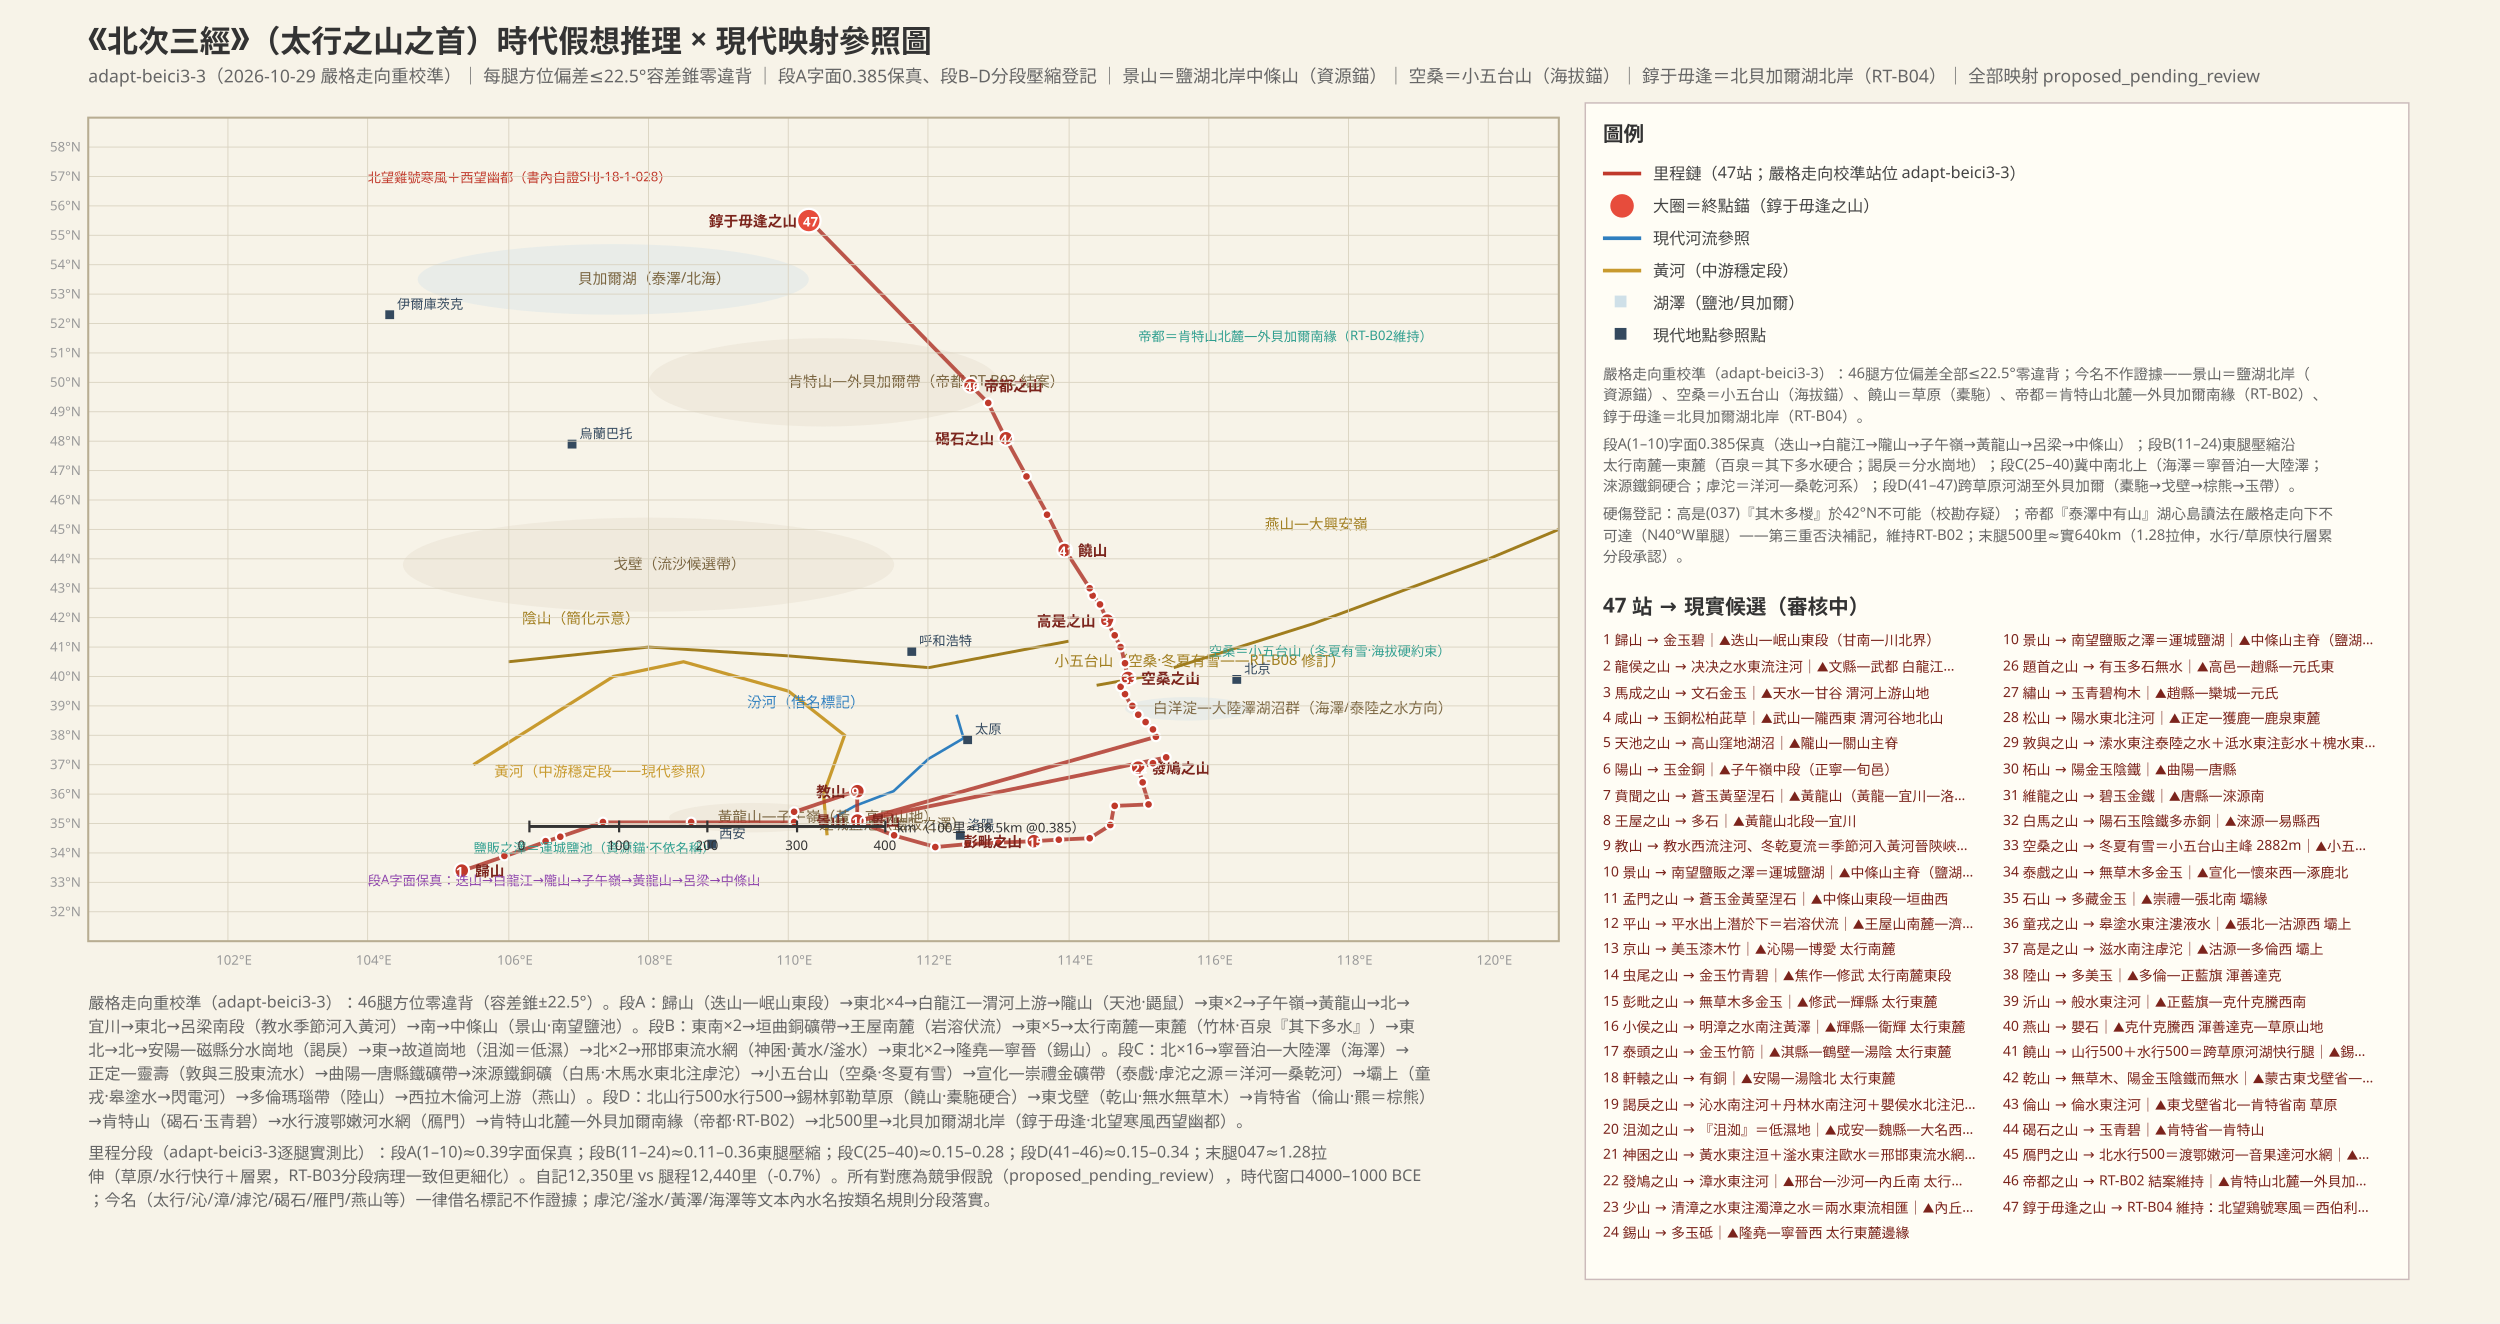
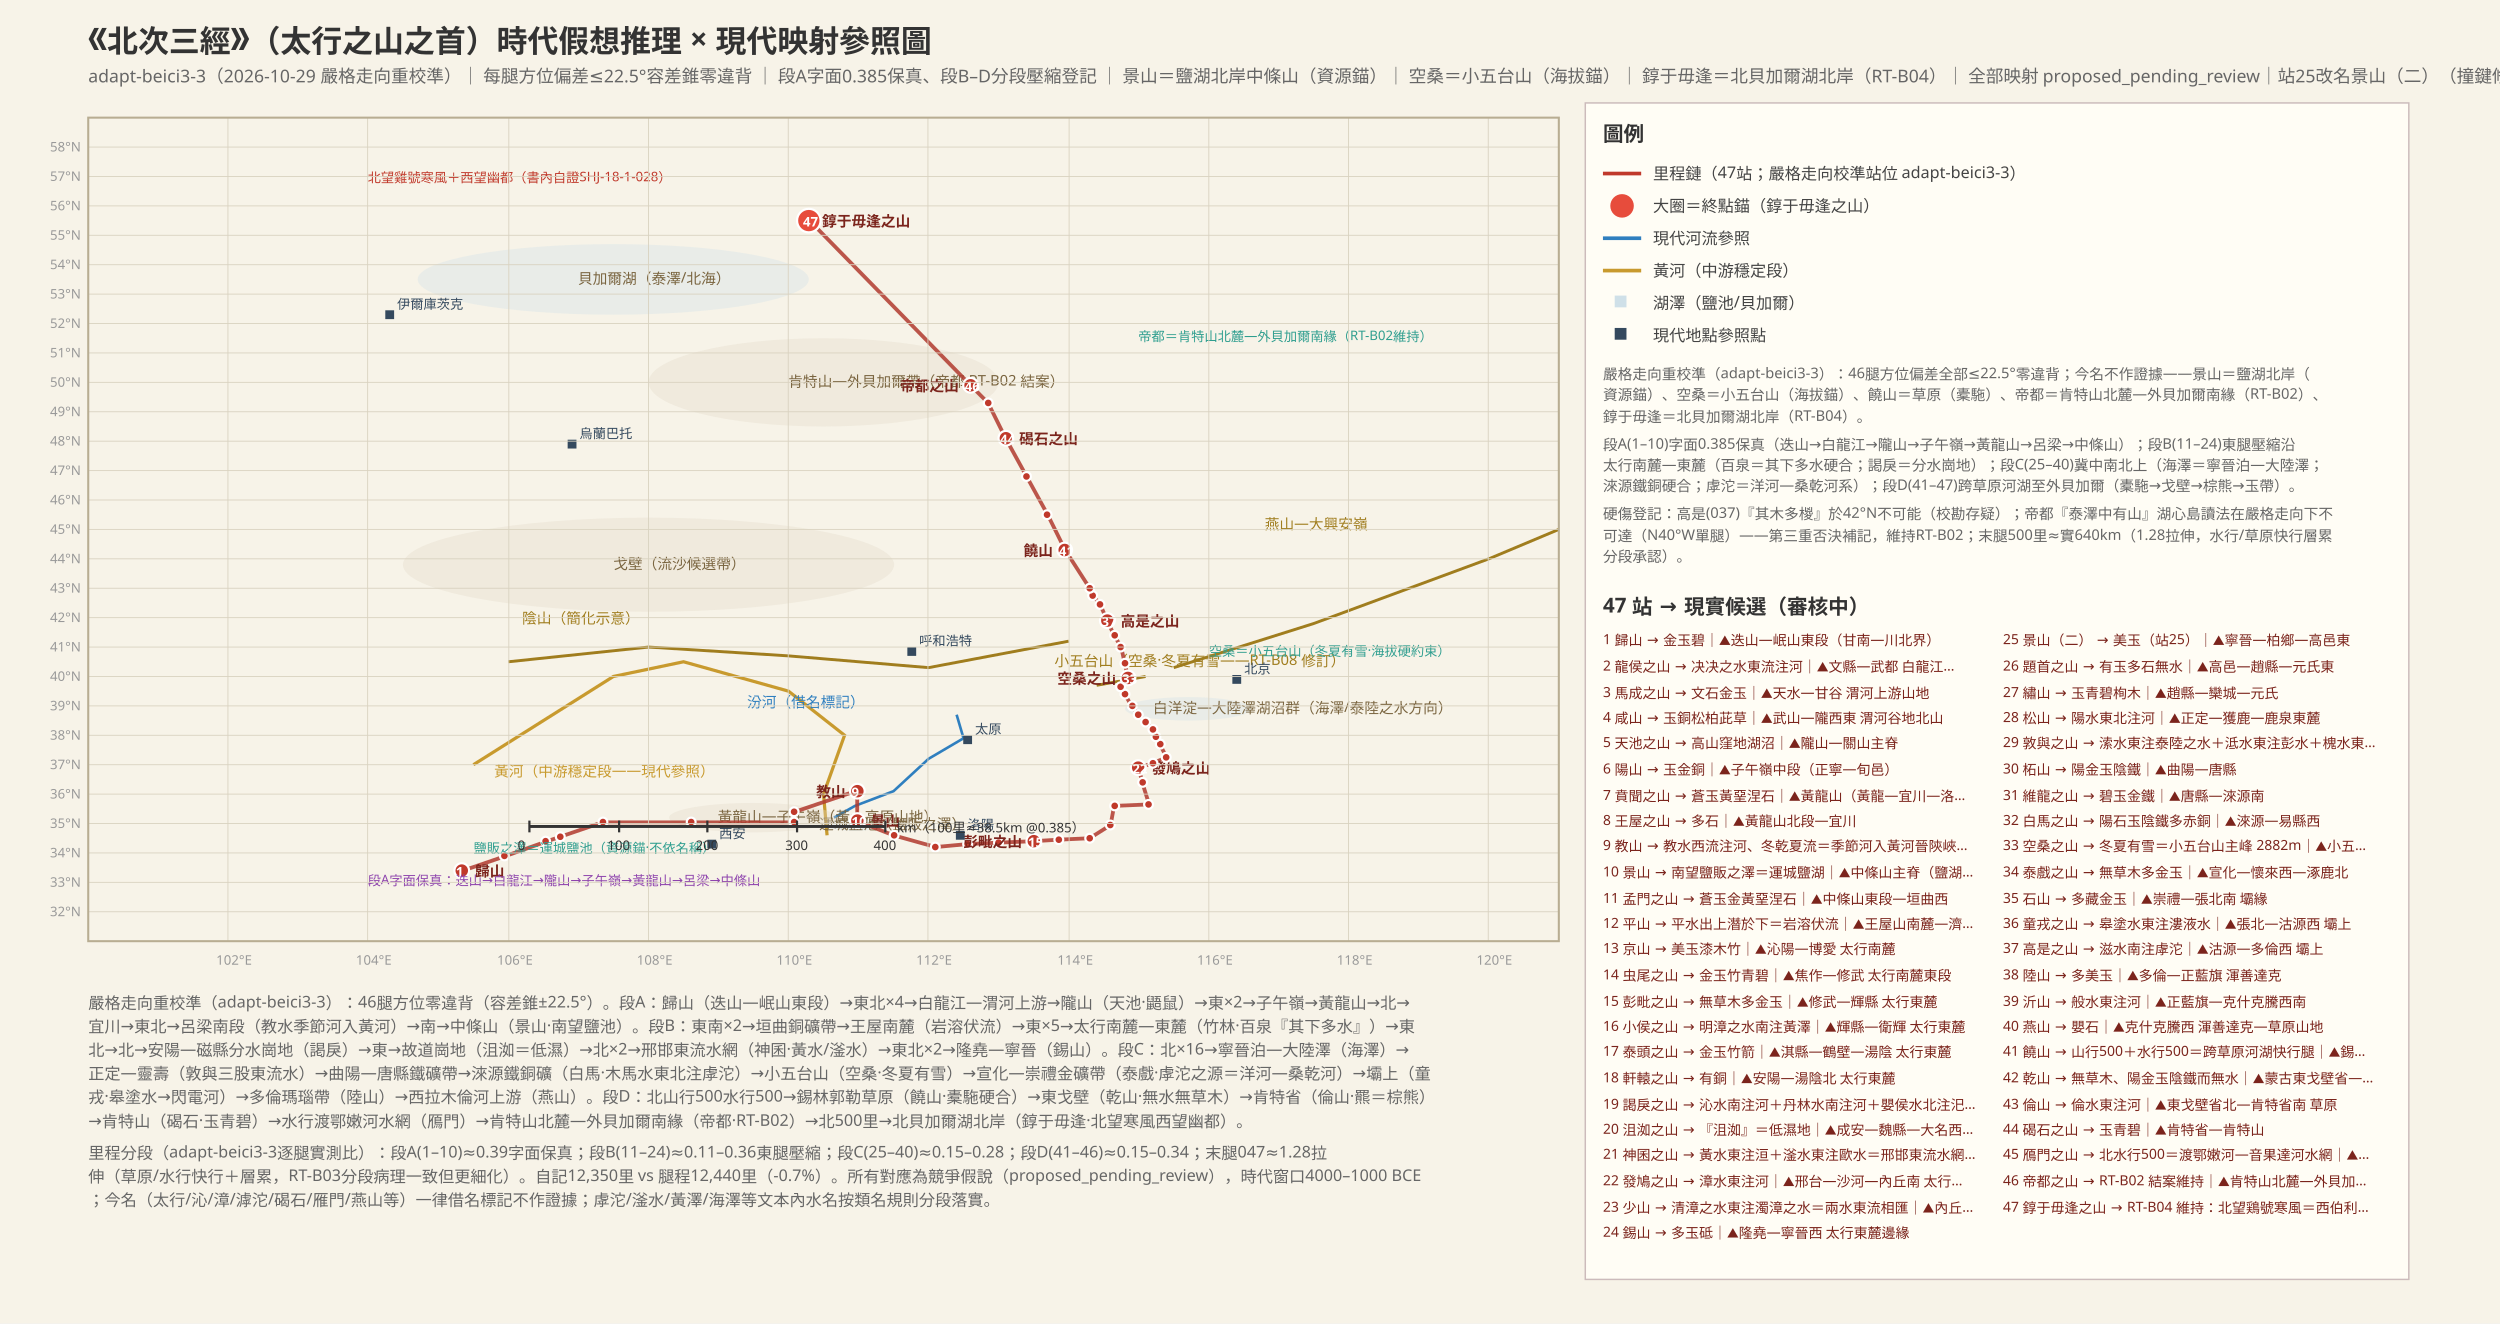
<svg xmlns="http://www.w3.org/2000/svg" width="1700" height="900" font-family="PingFang SC, Hiragino Sans GB, Microsoft YaHei, sans-serif">
  <rect width="1700" height="900" fill="#f7f3e8" />
  <defs>
    <marker id="arr" markerWidth="8" markerHeight="8" refX="7" refY="3" orient="auto">
      <path d="M0,0 L7,3 L0,6 Z" fill="#555" />
    </marker>
    <pattern id="sand" width="8" height="8" patternUnits="userSpaceOnUse">
      <rect width="8" height="8" fill="#efe3c0" />
      <circle cx="2" cy="2" r="0.8" fill="#d6b96a" />
      <circle cx="6" cy="6" r="0.8" fill="#d6b96a" />
    </pattern>
    <clipPath id="mapclip">
      <rect x="60" y="80" width="1000" height="560" />
    </clipPath>
  </defs>
  <text x="60" y="34" font-size="21" font-weight="bold" fill="#333">《北次三經》（太行之山之首）時代假想推理 × 現代映射參照圖</text>
-   <text x="60" y="56" font-size="12" fill="#666">adapt-beici3-3（2026-10-29 嚴格走向重校準）｜ 每腿方位偏差≤22.5°容差錐零違背 ｜ 段A字面0.385保真、段B–D分段壓縮登記 ｜ 景山＝鹽湖北岸中條山（資源錨）｜ 空桑＝小五台山（海拔錨）｜ 錞于毋逢＝北貝加爾湖北岸（RT-B04）｜ 全部映射 proposed_pending_review</text>
+   <text x="60" y="56" font-size="12" fill="#666">adapt-beici3-3（2026-10-29 嚴格走向重校準）｜ 每腿方位偏差≤22.5°容差錐零違背 ｜ 段A字面0.385保真、段B–D分段壓縮登記 ｜ 景山＝鹽湖北岸中條山（資源錨）｜ 空桑＝小五台山（海拔錨）｜ 錞于毋逢＝北貝加爾湖北岸（RT-B04）｜ 全部映射 proposed_pending_review｜站25改名景山（二）（撞鍵修復2026-10-29）</text>
  <g clip-path="url(#mapclip)">
    <polyline points="321.9,520.0 369.5,490.0 417.1,460.0 464.8,450.0 536.2,470.0 574.3,500.0 560.0,540.0 562.4,568.0" fill="none" stroke="#c89a2e" stroke-width="2.2" />
    <text x="336" y="528" font-size="10" fill="#c89a2e">黃河（中游穩定段——現代參照）</text>
    <polyline points="650.5,486.0 655.2,502.0 631.4,516.0 607.6,538.0 581.4,548.0 567.1,556.0" fill="none" stroke="#2f7fbf" stroke-width="1.8" />
    <text x="508" y="481" font-size="10" fill="#2f7fbf">汾河（借名標記）</text>
    <polyline points="345.7,450.0 441.0,440.0 536.2,446.0 631.4,454.0 726.7,436.0" fill="none" stroke="#a07d1e" stroke-width="2" />
    <text x="355" y="424" font-size="10" fill="#a07d1e">陰山（簡化示意）</text>
    <polyline points="745.7,466.0 779.0,460.0" fill="none" stroke="#a07d1e" stroke-width="2" />
    <text x="717" y="453" font-size="10" fill="#a07d1e">小五台山（空桑·冬夏有雪——RT-B08 修訂）</text>
    <polyline points="798.1,454.0 893.3,424.0 1012.4,380.0 1155.2,320.0 1298.1,270.0" fill="none" stroke="#a07d1e" stroke-width="2" />
    <text x="860" y="360" font-size="10" fill="#a07d1e">燕山—大興安嶺</text>
    <ellipse cx="417" cy="190" rx="133" ry="24" fill="#cfe0e8" opacity="0.35" />
    <text x="393" y="193" font-size="10" fill="#7a6540">貝加爾湖（泰澤/北海）</text>
    <ellipse cx="560" cy="260" rx="119" ry="30" fill="#e2d9c8" opacity="0.35" />
    <text x="536" y="263" font-size="10" fill="#7a6540">肯特山—外貝加爾帶（帝都·RT-B02 結案）</text>
    <ellipse cx="441" cy="384" rx="167" ry="32" fill="#e2d9c8" opacity="0.35" />
    <text x="417" y="387" font-size="10" fill="#7a6540">戈壁（流沙候選帶）</text>
    <ellipse cx="581" cy="561" rx="19" ry="4" fill="#cfe0e8" opacity="0.35" />
    <text x="557" y="564" font-size="10" fill="#7a6540">運城鹽池（鹽販之澤）</text>
    <ellipse cx="808" cy="482" rx="43" ry="8" fill="#cfe0e8" opacity="0.35" />
    <text x="784" y="485" font-size="10" fill="#7a6540">白洋淀—大陸澤湖沼群（海澤/泰陸之水方向）</text>
    <ellipse cx="512" cy="556" rx="57" ry="10" fill="#e2d9c8" opacity="0.35" />
    <text x="488" y="559" font-size="10" fill="#7a6540">黃龍山—子午嶺（黃土高原山地）</text>
-     <polyline points="314.3,592.2 342.9,582.4 371.0,572.4 381.0,569.0 409.5,559.2 470.0,559.2 540.0,559.2 540.0,552.2 582.9,537.6 582.9,558.4 607.6,568.0 636.2,576.0 657.6,574.0 679.0,573.0 702.9,572.0 719.5,571.0 741.0,570.0 755.2,561.0 757.6,548.0 781.4,547.0 776.7,532.0 774.3,522.0 783.8,519.0 793.3,515.0 582.9,558.4 786.2,501.0 783.8,496.0 779.0,491.0 774.3,486.0 769.5,480.0 764.8,472.0 762.4,467.0 767.1,461.0 764.8,451.0 762.4,440.0 757.6,432.0 752.9,422.0 748.1,411.0 743.3,405.0 741.0,400.0 724.3,374.0 712.4,350.0 698.1,324.0 683.8,298.0 671.9,274.0 660.0,262.0 550.5,150.0" fill="none" stroke="#b03a2e" stroke-width="2.6" opacity="0.85" />
+     <polyline points="314.3,592.2 342.9,582.4 371.0,572.4 381.0,569.0 409.5,559.2 470.0,559.2 540.0,559.2 540.0,552.2 582.9,537.6 582.9,558.4 607.6,568.0 636.2,576.0 657.6,574.0 679.0,573.0 702.9,572.0 719.5,571.0 741.0,570.0 755.2,561.0 757.6,548.0 781.4,547.0 776.7,532.0 774.3,522.0 783.8,519.0 793.3,515.0 788.6,506.0 786.2,501.0 783.8,496.0 779.0,491.0 774.3,486.0 769.5,480.0 764.8,472.0 762.4,467.0 767.1,461.0 764.8,451.0 762.4,440.0 757.6,432.0 752.9,422.0 748.1,411.0 743.3,405.0 741.0,400.0 724.3,374.0 712.4,350.0 698.1,324.0 683.8,298.0 671.9,274.0 660.0,262.0 550.5,150.0" fill="none" stroke="#b03a2e" stroke-width="2.6" opacity="0.85" />
    <circle cx="314" cy="592" r="5" fill="#c0392b" stroke="#fff" stroke-width="1.5" />
    <text x="310" y="596" font-size="9" fill="#fff" font-weight="bold">1</text>
    <text x="323" y="596" font-size="10" fill="#7b241c" font-weight="bold">歸山</text>
    <circle cx="343" cy="582" r="3" fill="#c0392b" stroke="#fff" stroke-width="1.5" />
    <circle cx="371" cy="572" r="3" fill="#c0392b" stroke="#fff" stroke-width="1.5" />
    <circle cx="381" cy="569" r="3" fill="#c0392b" stroke="#fff" stroke-width="1.5" />
    <circle cx="410" cy="559" r="3" fill="#c0392b" stroke="#fff" stroke-width="1.5" />
    <circle cx="470" cy="559" r="3" fill="#c0392b" stroke="#fff" stroke-width="1.5" />
    <circle cx="540" cy="559" r="3" fill="#c0392b" stroke="#fff" stroke-width="1.5" />
    <circle cx="540" cy="552" r="3" fill="#c0392b" stroke="#fff" stroke-width="1.5" />
    <circle cx="583" cy="538" r="5" fill="#c0392b" stroke="#fff" stroke-width="1.5" />
    <text x="579" y="542" font-size="9" fill="#fff" font-weight="bold">9</text>
    <text x="555" y="542" font-size="10" fill="#7b241c" font-weight="bold">教山</text>
    <circle cx="583" cy="558" r="5" fill="#c0392b" stroke="#fff" stroke-width="1.5" />
    <text x="579" y="562" font-size="9" fill="#fff" font-weight="bold">10</text>
    <text x="592" y="562" font-size="10" fill="#7b241c" font-weight="bold">景山</text>
    <circle cx="608" cy="568" r="3" fill="#c0392b" stroke="#fff" stroke-width="1.5" />
    <circle cx="636" cy="576" r="3" fill="#c0392b" stroke="#fff" stroke-width="1.5" />
    <circle cx="658" cy="574" r="3" fill="#c0392b" stroke="#fff" stroke-width="1.5" />
    <circle cx="679" cy="573" r="3" fill="#c0392b" stroke="#fff" stroke-width="1.5" />
    <circle cx="703" cy="572" r="5" fill="#c0392b" stroke="#fff" stroke-width="1.5" />
    <text x="699" y="576" font-size="9" fill="#fff" font-weight="bold">15</text>
    <text x="655" y="576" font-size="10" fill="#7b241c" font-weight="bold">彭毗之山</text>
    <circle cx="720" cy="571" r="3" fill="#c0392b" stroke="#fff" stroke-width="1.5" />
    <circle cx="741" cy="570" r="3" fill="#c0392b" stroke="#fff" stroke-width="1.5" />
    <circle cx="755" cy="561" r="3" fill="#c0392b" stroke="#fff" stroke-width="1.5" />
    <circle cx="758" cy="548" r="3" fill="#c0392b" stroke="#fff" stroke-width="1.5" />
    <circle cx="781" cy="547" r="3" fill="#c0392b" stroke="#fff" stroke-width="1.5" />
    <circle cx="777" cy="532" r="3" fill="#c0392b" stroke="#fff" stroke-width="1.5" />
    <circle cx="774" cy="522" r="5" fill="#c0392b" stroke="#fff" stroke-width="1.5" />
    <text x="770" y="526" font-size="9" fill="#fff" font-weight="bold">22</text>
    <text x="783" y="526" font-size="10" fill="#7b241c" font-weight="bold">發鳩之山</text>
    <circle cx="784" cy="519" r="3" fill="#c0392b" stroke="#fff" stroke-width="1.5" />
    <circle cx="793" cy="515" r="3" fill="#c0392b" stroke="#fff" stroke-width="1.5" />
-     <circle cx="583" cy="558" r="5" fill="#c0392b" stroke="#fff" stroke-width="1.5" />
-     <text x="579" y="562" font-size="9" fill="#fff" font-weight="bold">10</text>
-     <text x="555" y="562" font-size="10" fill="#7b241c" font-weight="bold">景山</text>
+     <circle cx="789" cy="506" r="3" fill="#c0392b" stroke="#fff" stroke-width="1.5" />
    <circle cx="786" cy="501" r="3" fill="#c0392b" stroke="#fff" stroke-width="1.5" />
    <circle cx="784" cy="496" r="3" fill="#c0392b" stroke="#fff" stroke-width="1.5" />
    <circle cx="779" cy="491" r="3" fill="#c0392b" stroke="#fff" stroke-width="1.5" />
    <circle cx="774" cy="486" r="3" fill="#c0392b" stroke="#fff" stroke-width="1.5" />
    <circle cx="770" cy="480" r="3" fill="#c0392b" stroke="#fff" stroke-width="1.5" />
    <circle cx="765" cy="472" r="3" fill="#c0392b" stroke="#fff" stroke-width="1.5" />
    <circle cx="762" cy="467" r="3" fill="#c0392b" stroke="#fff" stroke-width="1.5" />
    <circle cx="767" cy="461" r="5" fill="#c0392b" stroke="#fff" stroke-width="1.5" />
    <text x="763" y="465" font-size="9" fill="#fff" font-weight="bold">33</text>
-     <text x="776" y="465" font-size="10" fill="#7b241c" font-weight="bold">空桑之山</text>
+     <text x="719" y="465" font-size="10" fill="#7b241c" font-weight="bold">空桑之山</text>
    <circle cx="765" cy="451" r="3" fill="#c0392b" stroke="#fff" stroke-width="1.5" />
    <circle cx="762" cy="440" r="3" fill="#c0392b" stroke="#fff" stroke-width="1.5" />
    <circle cx="758" cy="432" r="3" fill="#c0392b" stroke="#fff" stroke-width="1.5" />
    <circle cx="753" cy="422" r="5" fill="#c0392b" stroke="#fff" stroke-width="1.5" />
    <text x="749" y="426" font-size="9" fill="#fff" font-weight="bold">37</text>
-     <text x="705" y="426" font-size="10" fill="#7b241c" font-weight="bold">高是之山</text>
+     <text x="762" y="426" font-size="10" fill="#7b241c" font-weight="bold">高是之山</text>
    <circle cx="748" cy="411" r="3" fill="#c0392b" stroke="#fff" stroke-width="1.5" />
    <circle cx="743" cy="405" r="3" fill="#c0392b" stroke="#fff" stroke-width="1.5" />
    <circle cx="741" cy="400" r="3" fill="#c0392b" stroke="#fff" stroke-width="1.5" />
    <circle cx="724" cy="374" r="5" fill="#c0392b" stroke="#fff" stroke-width="1.5" />
    <text x="720" y="378" font-size="9" fill="#fff" font-weight="bold">41</text>
-     <text x="733" y="378" font-size="10" fill="#7b241c" font-weight="bold">饒山</text>
+     <text x="696" y="378" font-size="10" fill="#7b241c" font-weight="bold">饒山</text>
    <circle cx="712" cy="350" r="3" fill="#c0392b" stroke="#fff" stroke-width="1.5" />
    <circle cx="698" cy="324" r="3" fill="#c0392b" stroke="#fff" stroke-width="1.5" />
    <circle cx="684" cy="298" r="5" fill="#c0392b" stroke="#fff" stroke-width="1.5" />
    <text x="680" y="302" font-size="9" fill="#fff" font-weight="bold">44</text>
-     <text x="636" y="302" font-size="10" fill="#7b241c" font-weight="bold">碣石之山</text>
+     <text x="693" y="302" font-size="10" fill="#7b241c" font-weight="bold">碣石之山</text>
    <circle cx="672" cy="274" r="3" fill="#c0392b" stroke="#fff" stroke-width="1.5" />
    <circle cx="660" cy="262" r="5" fill="#c0392b" stroke="#fff" stroke-width="1.5" />
    <text x="656" y="266" font-size="9" fill="#fff" font-weight="bold">46</text>
-     <text x="669" y="266" font-size="10" fill="#7b241c" font-weight="bold">帝都之山</text>
+     <text x="612" y="266" font-size="10" fill="#7b241c" font-weight="bold">帝都之山</text>
    <circle cx="550" cy="150" r="8" fill="#e74c3c" stroke="#fff" stroke-width="1.5" />
    <text x="546" y="154" font-size="9" fill="#fff" font-weight="bold">47</text>
-     <text x="482" y="154" font-size="10" fill="#7b241c" font-weight="bold">錞于毋逢之山</text>
+     <text x="559" y="154" font-size="10" fill="#7b241c" font-weight="bold">錞于毋逢之山</text>
    <text x="250" y="602" font-size="9" fill="#8e44ad">段A字面保真：迭山→白龍江→隴山→子午嶺→黃龍山→呂梁→中條山</text>
    <text x="322" y="580" font-size="9" fill="#2f9e8f">鹽販之澤＝運城鹽池（資源錨·不依名稱）</text>
    <text x="822" y="446" font-size="9" fill="#2f9e8f">空桑＝小五台山（冬夏有雪·海拔硬約束）</text>
    <text x="774" y="232" font-size="9" fill="#2f9e8f">帝都＝肯特山北麓—外貝加爾南緣（RT-B02維持）</text>
    <text x="250" y="124" font-size="9" fill="#c0392b">北望雞號寒風＋西望幽都（書內自證SHJ-18-1-028）</text>
    <rect x="481" y="571" width="6" height="6" fill="#34495e" />
    <text x="489" y="570" font-size="9" fill="#34495e">西安</text>
    <rect x="650" y="565" width="6" height="6" fill="#34495e" />
    <text x="658" y="564" font-size="9" fill="#34495e">洛陽</text>
    <rect x="655" y="500" width="6" height="6" fill="#34495e" />
    <text x="663" y="499" font-size="9" fill="#34495e">太原</text>
    <rect x="838" y="459" width="6" height="6" fill="#34495e" />
    <text x="846" y="458" font-size="9" fill="#34495e">北京</text>
    <rect x="617" y="440" width="6" height="6" fill="#34495e" />
    <text x="625" y="439" font-size="9" fill="#34495e">呼和浩特</text>
    <rect x="386" y="299" width="6" height="6" fill="#34495e" />
    <text x="394" y="298" font-size="9" fill="#34495e">烏蘭巴托</text>
    <rect x="262" y="211" width="6" height="6" fill="#34495e" />
    <text x="270" y="210" font-size="9" fill="#34495e">伊爾庫茨克</text>
  </g>
  <line x1="155" y1="640" x2="155" y2="80" stroke="#d9d2c0" stroke-width="0.6" />
  <text x="147" y="656" font-size="9" fill="#999">102°E</text>
  <line x1="250" y1="640" x2="250" y2="80" stroke="#d9d2c0" stroke-width="0.6" />
  <text x="242" y="656" font-size="9" fill="#999">104°E</text>
  <line x1="346" y1="640" x2="346" y2="80" stroke="#d9d2c0" stroke-width="0.6" />
  <text x="338" y="656" font-size="9" fill="#999">106°E</text>
  <line x1="441" y1="640" x2="441" y2="80" stroke="#d9d2c0" stroke-width="0.6" />
  <text x="433" y="656" font-size="9" fill="#999">108°E</text>
  <line x1="536" y1="640" x2="536" y2="80" stroke="#d9d2c0" stroke-width="0.6" />
  <text x="528" y="656" font-size="9" fill="#999">110°E</text>
  <line x1="631" y1="640" x2="631" y2="80" stroke="#d9d2c0" stroke-width="0.6" />
  <text x="623" y="656" font-size="9" fill="#999">112°E</text>
  <line x1="727" y1="640" x2="727" y2="80" stroke="#d9d2c0" stroke-width="0.6" />
  <text x="719" y="656" font-size="9" fill="#999">114°E</text>
  <line x1="822" y1="640" x2="822" y2="80" stroke="#d9d2c0" stroke-width="0.6" />
  <text x="814" y="656" font-size="9" fill="#999">116°E</text>
  <line x1="917" y1="640" x2="917" y2="80" stroke="#d9d2c0" stroke-width="0.6" />
  <text x="909" y="656" font-size="9" fill="#999">118°E</text>
  <line x1="1012" y1="640" x2="1012" y2="80" stroke="#d9d2c0" stroke-width="0.6" />
  <text x="1004" y="656" font-size="9" fill="#999">120°E</text>
  <line x1="60" y1="620" x2="1060" y2="620" stroke="#d9d2c0" stroke-width="0.6" />
  <text x="34" y="623" font-size="9" fill="#999">32°N</text>
  <line x1="60" y1="600" x2="1060" y2="600" stroke="#d9d2c0" stroke-width="0.6" />
  <text x="34" y="603" font-size="9" fill="#999">33°N</text>
  <line x1="60" y1="580" x2="1060" y2="580" stroke="#d9d2c0" stroke-width="0.6" />
  <text x="34" y="583" font-size="9" fill="#999">34°N</text>
  <line x1="60" y1="560" x2="1060" y2="560" stroke="#d9d2c0" stroke-width="0.6" />
  <text x="34" y="563" font-size="9" fill="#999">35°N</text>
  <line x1="60" y1="540" x2="1060" y2="540" stroke="#d9d2c0" stroke-width="0.6" />
  <text x="34" y="543" font-size="9" fill="#999">36°N</text>
  <line x1="60" y1="520" x2="1060" y2="520" stroke="#d9d2c0" stroke-width="0.6" />
  <text x="34" y="523" font-size="9" fill="#999">37°N</text>
  <line x1="60" y1="500" x2="1060" y2="500" stroke="#d9d2c0" stroke-width="0.6" />
  <text x="34" y="503" font-size="9" fill="#999">38°N</text>
  <line x1="60" y1="480" x2="1060" y2="480" stroke="#d9d2c0" stroke-width="0.6" />
  <text x="34" y="483" font-size="9" fill="#999">39°N</text>
  <line x1="60" y1="460" x2="1060" y2="460" stroke="#d9d2c0" stroke-width="0.6" />
  <text x="34" y="463" font-size="9" fill="#999">40°N</text>
  <line x1="60" y1="440" x2="1060" y2="440" stroke="#d9d2c0" stroke-width="0.6" />
  <text x="34" y="443" font-size="9" fill="#999">41°N</text>
  <line x1="60" y1="420" x2="1060" y2="420" stroke="#d9d2c0" stroke-width="0.6" />
  <text x="34" y="423" font-size="9" fill="#999">42°N</text>
  <line x1="60" y1="400" x2="1060" y2="400" stroke="#d9d2c0" stroke-width="0.6" />
  <text x="34" y="403" font-size="9" fill="#999">43°N</text>
  <line x1="60" y1="380" x2="1060" y2="380" stroke="#d9d2c0" stroke-width="0.6" />
  <text x="34" y="383" font-size="9" fill="#999">44°N</text>
  <line x1="60" y1="360" x2="1060" y2="360" stroke="#d9d2c0" stroke-width="0.6" />
  <text x="34" y="363" font-size="9" fill="#999">45°N</text>
  <line x1="60" y1="340" x2="1060" y2="340" stroke="#d9d2c0" stroke-width="0.6" />
  <text x="34" y="343" font-size="9" fill="#999">46°N</text>
  <line x1="60" y1="320" x2="1060" y2="320" stroke="#d9d2c0" stroke-width="0.6" />
  <text x="34" y="323" font-size="9" fill="#999">47°N</text>
  <line x1="60" y1="300" x2="1060" y2="300" stroke="#d9d2c0" stroke-width="0.6" />
  <text x="34" y="303" font-size="9" fill="#999">48°N</text>
  <line x1="60" y1="280" x2="1060" y2="280" stroke="#d9d2c0" stroke-width="0.6" />
  <text x="34" y="283" font-size="9" fill="#999">49°N</text>
  <line x1="60" y1="260" x2="1060" y2="260" stroke="#d9d2c0" stroke-width="0.6" />
  <text x="34" y="263" font-size="9" fill="#999">50°N</text>
  <line x1="60" y1="240" x2="1060" y2="240" stroke="#d9d2c0" stroke-width="0.6" />
  <text x="34" y="243" font-size="9" fill="#999">51°N</text>
  <line x1="60" y1="220" x2="1060" y2="220" stroke="#d9d2c0" stroke-width="0.6" />
  <text x="34" y="223" font-size="9" fill="#999">52°N</text>
  <line x1="60" y1="200" x2="1060" y2="200" stroke="#d9d2c0" stroke-width="0.6" />
  <text x="34" y="203" font-size="9" fill="#999">53°N</text>
  <line x1="60" y1="180" x2="1060" y2="180" stroke="#d9d2c0" stroke-width="0.6" />
  <text x="34" y="183" font-size="9" fill="#999">54°N</text>
  <line x1="60" y1="160" x2="1060" y2="160" stroke="#d9d2c0" stroke-width="0.6" />
  <text x="34" y="163" font-size="9" fill="#999">55°N</text>
  <line x1="60" y1="140" x2="1060" y2="140" stroke="#d9d2c0" stroke-width="0.6" />
  <text x="34" y="143" font-size="9" fill="#999">56°N</text>
  <line x1="60" y1="120" x2="1060" y2="120" stroke="#d9d2c0" stroke-width="0.6" />
  <text x="34" y="123" font-size="9" fill="#999">57°N</text>
  <line x1="60" y1="100" x2="1060" y2="100" stroke="#d9d2c0" stroke-width="0.6" />
  <text x="34" y="103" font-size="9" fill="#999">58°N</text>
  <rect x="60" y="80" width="1000" height="560" fill="none" stroke="#b8ad92" stroke-width="1.4" />
  <line x1="360" y1="562" x2="602" y2="562" stroke="#333" stroke-width="2" />
  <line x1="360" y1="558" x2="360" y2="566" stroke="#333" stroke-width="1.5" />
  <text x="352" y="578" font-size="9" fill="#333">0</text>
  <line x1="421" y1="558" x2="421" y2="566" stroke="#333" stroke-width="1.5" />
  <text x="413" y="578" font-size="9" fill="#333">100</text>
  <line x1="481" y1="558" x2="481" y2="566" stroke="#333" stroke-width="1.5" />
  <text x="473" y="578" font-size="9" fill="#333">200</text>
  <line x1="542" y1="558" x2="542" y2="566" stroke="#333" stroke-width="1.5" />
  <text x="534" y="578" font-size="9" fill="#333">300</text>
  <line x1="602" y1="558" x2="602" y2="566" stroke="#333" stroke-width="1.5" />
  <text x="594" y="578" font-size="9" fill="#333">400</text>
  <text x="610" y="566" font-size="9" fill="#333">km（100里≈38.5km @0.385）</text>
  <rect x="1078" y="70" width="560" height="800" fill="#fffdf5" stroke="#cbb" />
  <text x="1090" y="96" font-size="14" font-weight="bold" fill="#333">圖例</text>
  <line x1="1090" y1="118" x2="1116" y2="118" stroke="#c0392b" stroke-width="2.5" />
  <text x="1124" y="122" font-size="11" fill="#444">里程鏈（47站；嚴格走向校準站位 adapt-beici3-3）</text>
  <circle cx="1103" cy="140" r="8" fill="#e74c3c" />
  <text x="1124" y="144" font-size="11" fill="#444">大圈＝終點錨（錞于毋逢之山）</text>
  <line x1="1090" y1="162" x2="1116" y2="162" stroke="#2f7fbf" stroke-width="2.5" />
  <text x="1124" y="166" font-size="11" fill="#444">現代河流參照</text>
  <line x1="1090" y1="184" x2="1116" y2="184" stroke="#c89a2e" stroke-width="2.5" />
  <text x="1124" y="188" font-size="11" fill="#444">黃河（中游穩定段）</text>
  <rect x="1098" y="201" width="8" height="8" fill="#cfe0e8" />
  <text x="1124" y="210" font-size="11" fill="#444">湖澤（鹽池/貝加爾）</text>
  <rect x="1098" y="223" width="8" height="8" fill="#34495e" />
  <text x="1124" y="232" font-size="11" fill="#444">現代地點參照點</text>
  <text x="1090" y="258" font-size="10" fill="#666">嚴格走向重校準（adapt-beici3-3）：46腿方位偏差全部≤22.5°零違背；今名不作證據——景山＝鹽湖北岸（</text>
  <text x="1090" y="272" font-size="10" fill="#666">資源錨）、空桑＝小五台山（海拔錨）、饒山＝草原（橐駞）、帝都＝肯特山北麓—外貝加爾南緣（RT-B02）、</text>
  <text x="1090" y="287" font-size="10" fill="#666">錞于毋逢＝北貝加爾湖北岸（RT-B04）。</text>
  <text x="1090" y="306" font-size="10" fill="#666">段A(1–10)字面0.385保真（迭山→白龍江→隴山→子午嶺→黃龍山→呂梁→中條山）；段B(11–24)東腿壓縮沿</text>
  <text x="1090" y="320" font-size="10" fill="#666">太行南麓—東麓（百泉＝其下多水硬合；謁戾＝分水崗地）；段C(25–40)冀中南北上（海澤＝寧晉泊—大陸澤；</text>
  <text x="1090" y="334" font-size="10" fill="#666">淶源鐵銅硬合；虖沱＝洋河—桑乾河系）；段D(41–47)跨草原河湖至外貝加爾（橐駞→戈壁→棕熊→玉帶）。</text>
  <text x="1090" y="353" font-size="10" fill="#666">硬傷登記：高是(037)『其木多椶』於42°N不可能（校勘存疑）；帝都『泰澤中有山』湖心島讀法在嚴格走向下不</text>
  <text x="1090" y="368" font-size="10" fill="#666">可達（N40°W單腿）——第三重否決補記，維持RT-B02；末腿500里≈實640km（1.28拉伸，水行/草原快行層累</text>
  <text x="1090" y="382" font-size="10" fill="#666">分段承認）。</text>
  <text x="1090" y="416.5" font-size="14" font-weight="bold" fill="#333">47 站 → 現實候選（審核中）</text>
  <text x="1090" y="438" font-size="9.5" fill="#7b241c"> 1 歸山 → 金玉碧｜⛰迭山—岷山東段（甘南—川北界）</text>
  <text x="1090" y="456" font-size="9.5" fill="#7b241c"> 2 龍侯之山 → 决决之水東流注河｜⛰文縣—武都 白龍江…</text>
  <text x="1090" y="474" font-size="9.5" fill="#7b241c"> 3 馬成之山 → 文石金玉｜⛰天水—甘谷 渭河上游山地</text>
  <text x="1090" y="491" font-size="9.5" fill="#7b241c"> 4 咸山 → 玉銅松柏茈草｜⛰武山—隴西東 渭河谷地北山</text>
  <text x="1090" y="508" font-size="9.5" fill="#7b241c"> 5 天池之山 → 高山窪地湖沼｜⛰隴山—關山主脊</text>
  <text x="1090" y="526" font-size="9.5" fill="#7b241c"> 6 陽山 → 玉金銅｜⛰子午嶺中段（正寧—旬邑）</text>
  <text x="1090" y="544" font-size="9.5" fill="#7b241c"> 7 賁聞之山 → 蒼玉黃堊涅石｜⛰黃龍山（黃龍—宜川—洛…</text>
  <text x="1090" y="561" font-size="9.5" fill="#7b241c"> 8 王屋之山 → 多石｜⛰黃龍山北段—宜川</text>
  <text x="1090" y="578" font-size="9.5" fill="#7b241c"> 9 教山 → 教水西流注河、冬乾夏流＝季節河入黃河晉陝峽…</text>
  <text x="1090" y="596" font-size="9.5" fill="#7b241c">10 景山 → 南望鹽販之澤＝運城鹽湖｜⛰中條山主脊（鹽湖…</text>
  <text x="1090" y="614" font-size="9.5" fill="#7b241c">11 孟門之山 → 蒼玉金黃堊涅石｜⛰中條山東段—垣曲西</text>
  <text x="1090" y="631" font-size="9.5" fill="#7b241c">12 平山 → 平水出上潛於下＝岩溶伏流｜⛰王屋山南麓—濟…</text>
  <text x="1090" y="648" font-size="9.5" fill="#7b241c">13 京山 → 美玉漆木竹｜⛰沁陽—博愛 太行南麓</text>
  <text x="1090" y="666" font-size="9.5" fill="#7b241c">14 虫尾之山 → 金玉竹青碧｜⛰焦作—修武 太行南麓東段</text>
  <text x="1090" y="684" font-size="9.5" fill="#7b241c">15 彭毗之山 → 無草木多金玉｜⛰修武—輝縣 太行東麓</text>
  <text x="1090" y="701" font-size="9.5" fill="#7b241c">16 小侯之山 → 明漳之水南注黃澤｜⛰輝縣—衛輝 太行東麓</text>
  <text x="1090" y="718" font-size="9.5" fill="#7b241c">17 泰頭之山 → 金玉竹箭｜⛰淇縣—鶴壁—湯陰 太行東麓</text>
  <text x="1090" y="736" font-size="9.5" fill="#7b241c">18 軒轅之山 → 有銅｜⛰安陽—湯陰北 太行東麓</text>
  <text x="1090" y="754" font-size="9.5" fill="#7b241c">19 謁戾之山 → 沁水南注河＋丹林水南注河＋嬰侯水北注汜…</text>
  <text x="1090" y="771" font-size="9.5" fill="#7b241c">20 沮洳之山 → 『沮洳』＝低濕地｜⛰成安—魏縣—大名西…</text>
  <text x="1090" y="788" font-size="9.5" fill="#7b241c">21 神囷之山 → 黃水東注洹＋滏水東注歐水＝邢邯東流水網…</text>
  <text x="1090" y="806" font-size="9.5" fill="#7b241c">22 發鳩之山 → 漳水東注河｜⛰邢台—沙河—內丘南 太行…</text>
  <text x="1090" y="824" font-size="9.5" fill="#7b241c">23 少山 → 清漳之水東注濁漳之水＝兩水東流相匯｜⛰內丘…</text>
  <text x="1090" y="841" font-size="9.5" fill="#7b241c">24 錫山 → 多玉砥｜⛰隆堯—寧晉西 太行東麓邊緣</text>
-   <text x="1362" y="438" font-size="9.5" fill="#7b241c">10 景山 → 南望鹽販之澤＝運城鹽湖｜⛰中條山主脊（鹽湖…</text>
+   <text x="1362" y="438" font-size="9.5" fill="#7b241c">25 景山（二） → 美玉（站25）｜⛰寧晉—柏鄉—高邑東</text>
  <text x="1362" y="456" font-size="9.5" fill="#7b241c">26 題首之山 → 有玉多石無水｜⛰高邑—趙縣—元氏東</text>
  <text x="1362" y="474" font-size="9.5" fill="#7b241c">27 繡山 → 玉青碧栒木｜⛰趙縣—欒城—元氏</text>
  <text x="1362" y="491" font-size="9.5" fill="#7b241c">28 松山 → 陽水東北注河｜⛰正定—獲鹿—鹿泉東麓</text>
  <text x="1362" y="508" font-size="9.5" fill="#7b241c">29 敦與之山 → 溹水東注泰陸之水＋泜水東注彭水＋槐水東…</text>
  <text x="1362" y="526" font-size="9.5" fill="#7b241c">30 柘山 → 陽金玉陰鐵｜⛰曲陽—唐縣</text>
  <text x="1362" y="544" font-size="9.5" fill="#7b241c">31 維龍之山 → 碧玉金鐵｜⛰唐縣—淶源南</text>
  <text x="1362" y="561" font-size="9.5" fill="#7b241c">32 白馬之山 → 陽石玉陰鐵多赤銅｜⛰淶源—易縣西</text>
  <text x="1362" y="578" font-size="9.5" fill="#7b241c">33 空桑之山 → 冬夏有雪＝小五台山主峰 2882m｜⛰小五…</text>
  <text x="1362" y="596" font-size="9.5" fill="#7b241c">34 泰戲之山 → 無草木多金玉｜⛰宣化—懷來西—涿鹿北</text>
  <text x="1362" y="614" font-size="9.5" fill="#7b241c">35 石山 → 多藏金玉｜⛰崇禮—張北南 壩緣</text>
  <text x="1362" y="631" font-size="9.5" fill="#7b241c">36 童戎之山 → 皋塗水東注漊液水｜⛰張北—沽源西 壩上</text>
  <text x="1362" y="648" font-size="9.5" fill="#7b241c">37 高是之山 → 滋水南注虖沱｜⛰沽源—多倫西 壩上</text>
  <text x="1362" y="666" font-size="9.5" fill="#7b241c">38 陸山 → 多美玉｜⛰多倫—正藍旗 渾善達克</text>
  <text x="1362" y="684" font-size="9.5" fill="#7b241c">39 沂山 → 般水東注河｜⛰正藍旗—克什克騰西南</text>
  <text x="1362" y="701" font-size="9.5" fill="#7b241c">40 燕山 → 嬰石｜⛰克什克騰西 渾善達克—草原山地</text>
  <text x="1362" y="718" font-size="9.5" fill="#7b241c">41 饒山 → 山行500＋水行500＝跨草原河湖快行腿｜⛰錫…</text>
  <text x="1362" y="736" font-size="9.5" fill="#7b241c">42 乾山 → 無草木、陽金玉陰鐵而無水｜⛰蒙古東戈壁省—…</text>
  <text x="1362" y="754" font-size="9.5" fill="#7b241c">43 倫山 → 倫水東注河｜⛰東戈壁省北—肯特省南 草原</text>
  <text x="1362" y="771" font-size="9.5" fill="#7b241c">44 碣石之山 → 玉青碧｜⛰肯特省—肯特山</text>
  <text x="1362" y="788" font-size="9.5" fill="#7b241c">45 鴈門之山 → 北水行500＝渡鄂嫩河—音果達河水網｜⛰…</text>
  <text x="1362" y="806" font-size="9.5" fill="#7b241c">46 帝都之山 → RT-B02 結案維持｜⛰肯特山北麓—外貝加…</text>
  <text x="1362" y="824" font-size="9.5" fill="#7b241c">47 錞于毋逢之山 → RT-B04 維持：北望鶏號寒風＝西伯利…</text>
  <text x="60" y="686" font-size="11" fill="#666">嚴格走向重校準（adapt-beici3-3）：46腿方位零違背（容差錐±22.5°）。段A：歸山（迭山—岷山東段）→東北×4→白龍江—渭河上游→隴山（天池·鼯鼠）→東×2→子午嶺→黃龍山→北→</text>
  <text x="60" y="702" font-size="11" fill="#666">宜川→東北→呂梁南段（教水季節河入黃河）→南→中條山（景山·南望鹽池）。段B：東南×2→垣曲銅礦帶→王屋南麓（岩溶伏流）→東×5→太行南麓—東麓（竹林·百泉『其下多水』）→東</text>
  <text x="60" y="718" font-size="11" fill="#666">北→北→安陽—磁縣分水崗地（謁戾）→東→故道崗地（沮洳＝低濕）→北×2→邢邯東流水網（神囷·黃水/滏水）→東北×2→隆堯—寧晉（錫山）。段C：北×16→寧晉泊—大陸澤（海澤）→</text>
  <text x="60" y="734" font-size="11" fill="#666">正定—靈壽（敦與三股東流水）→曲陽—唐縣鐵礦帶→淶源鐵銅礦（白馬·木馬水東北注虖沱）→小五台山（空桑·冬夏有雪）→宣化—崇禮金礦帶（泰戲·虖沱之源＝洋河—桑乾河）→壩上（童</text>
  <text x="60" y="750" font-size="11" fill="#666">戎·皋塗水→閃電河）→多倫瑪瑙帶（陸山）→西拉木倫河上游（燕山）。段D：北山行500水行500→錫林郭勒草原（饒山·橐駞硬合）→東戈壁（乾山·無水無草木）→肯特省（倫山·羆＝棕熊）</text>
  <text x="60" y="766" font-size="11" fill="#666">→肯特山（碣石·玉青碧）→水行渡鄂嫩河水網（鴈門）→肯特山北麓—外貝加爾南緣（帝都·RT-B02）→北500里→北貝加爾湖北岸（錞于毋逢·北望寒風西望幽都）。</text>
  <text x="60" y="788" font-size="11" fill="#666">里程分段（adapt-beici3-3逐腿實測比）：段A(1–10)≈0.39字面保真；段B(11–24)≈0.11–0.36東腿壓縮；段C(25–40)≈0.15–0.28；段D(41–46)≈0.15–0.34；末腿047≈1.28拉</text>
  <text x="60" y="804" font-size="11" fill="#666">伸（草原/水行快行＋層累，RT-B03分段病理一致但更細化）。自記12,350里 vs 腿程12,440里（-0.7%）。所有對應為競爭假說（proposed_pending_review），時代窗口4000–1000 BCE</text>
  <text x="60" y="820" font-size="11" fill="#666">；今名（太行/沁/漳/滹沱/碣石/雁門/燕山等）一律借名標記不作證據；虖沱/滏水/黃澤/海澤等文本內水名按類名規則分段落實。</text>
</svg>
